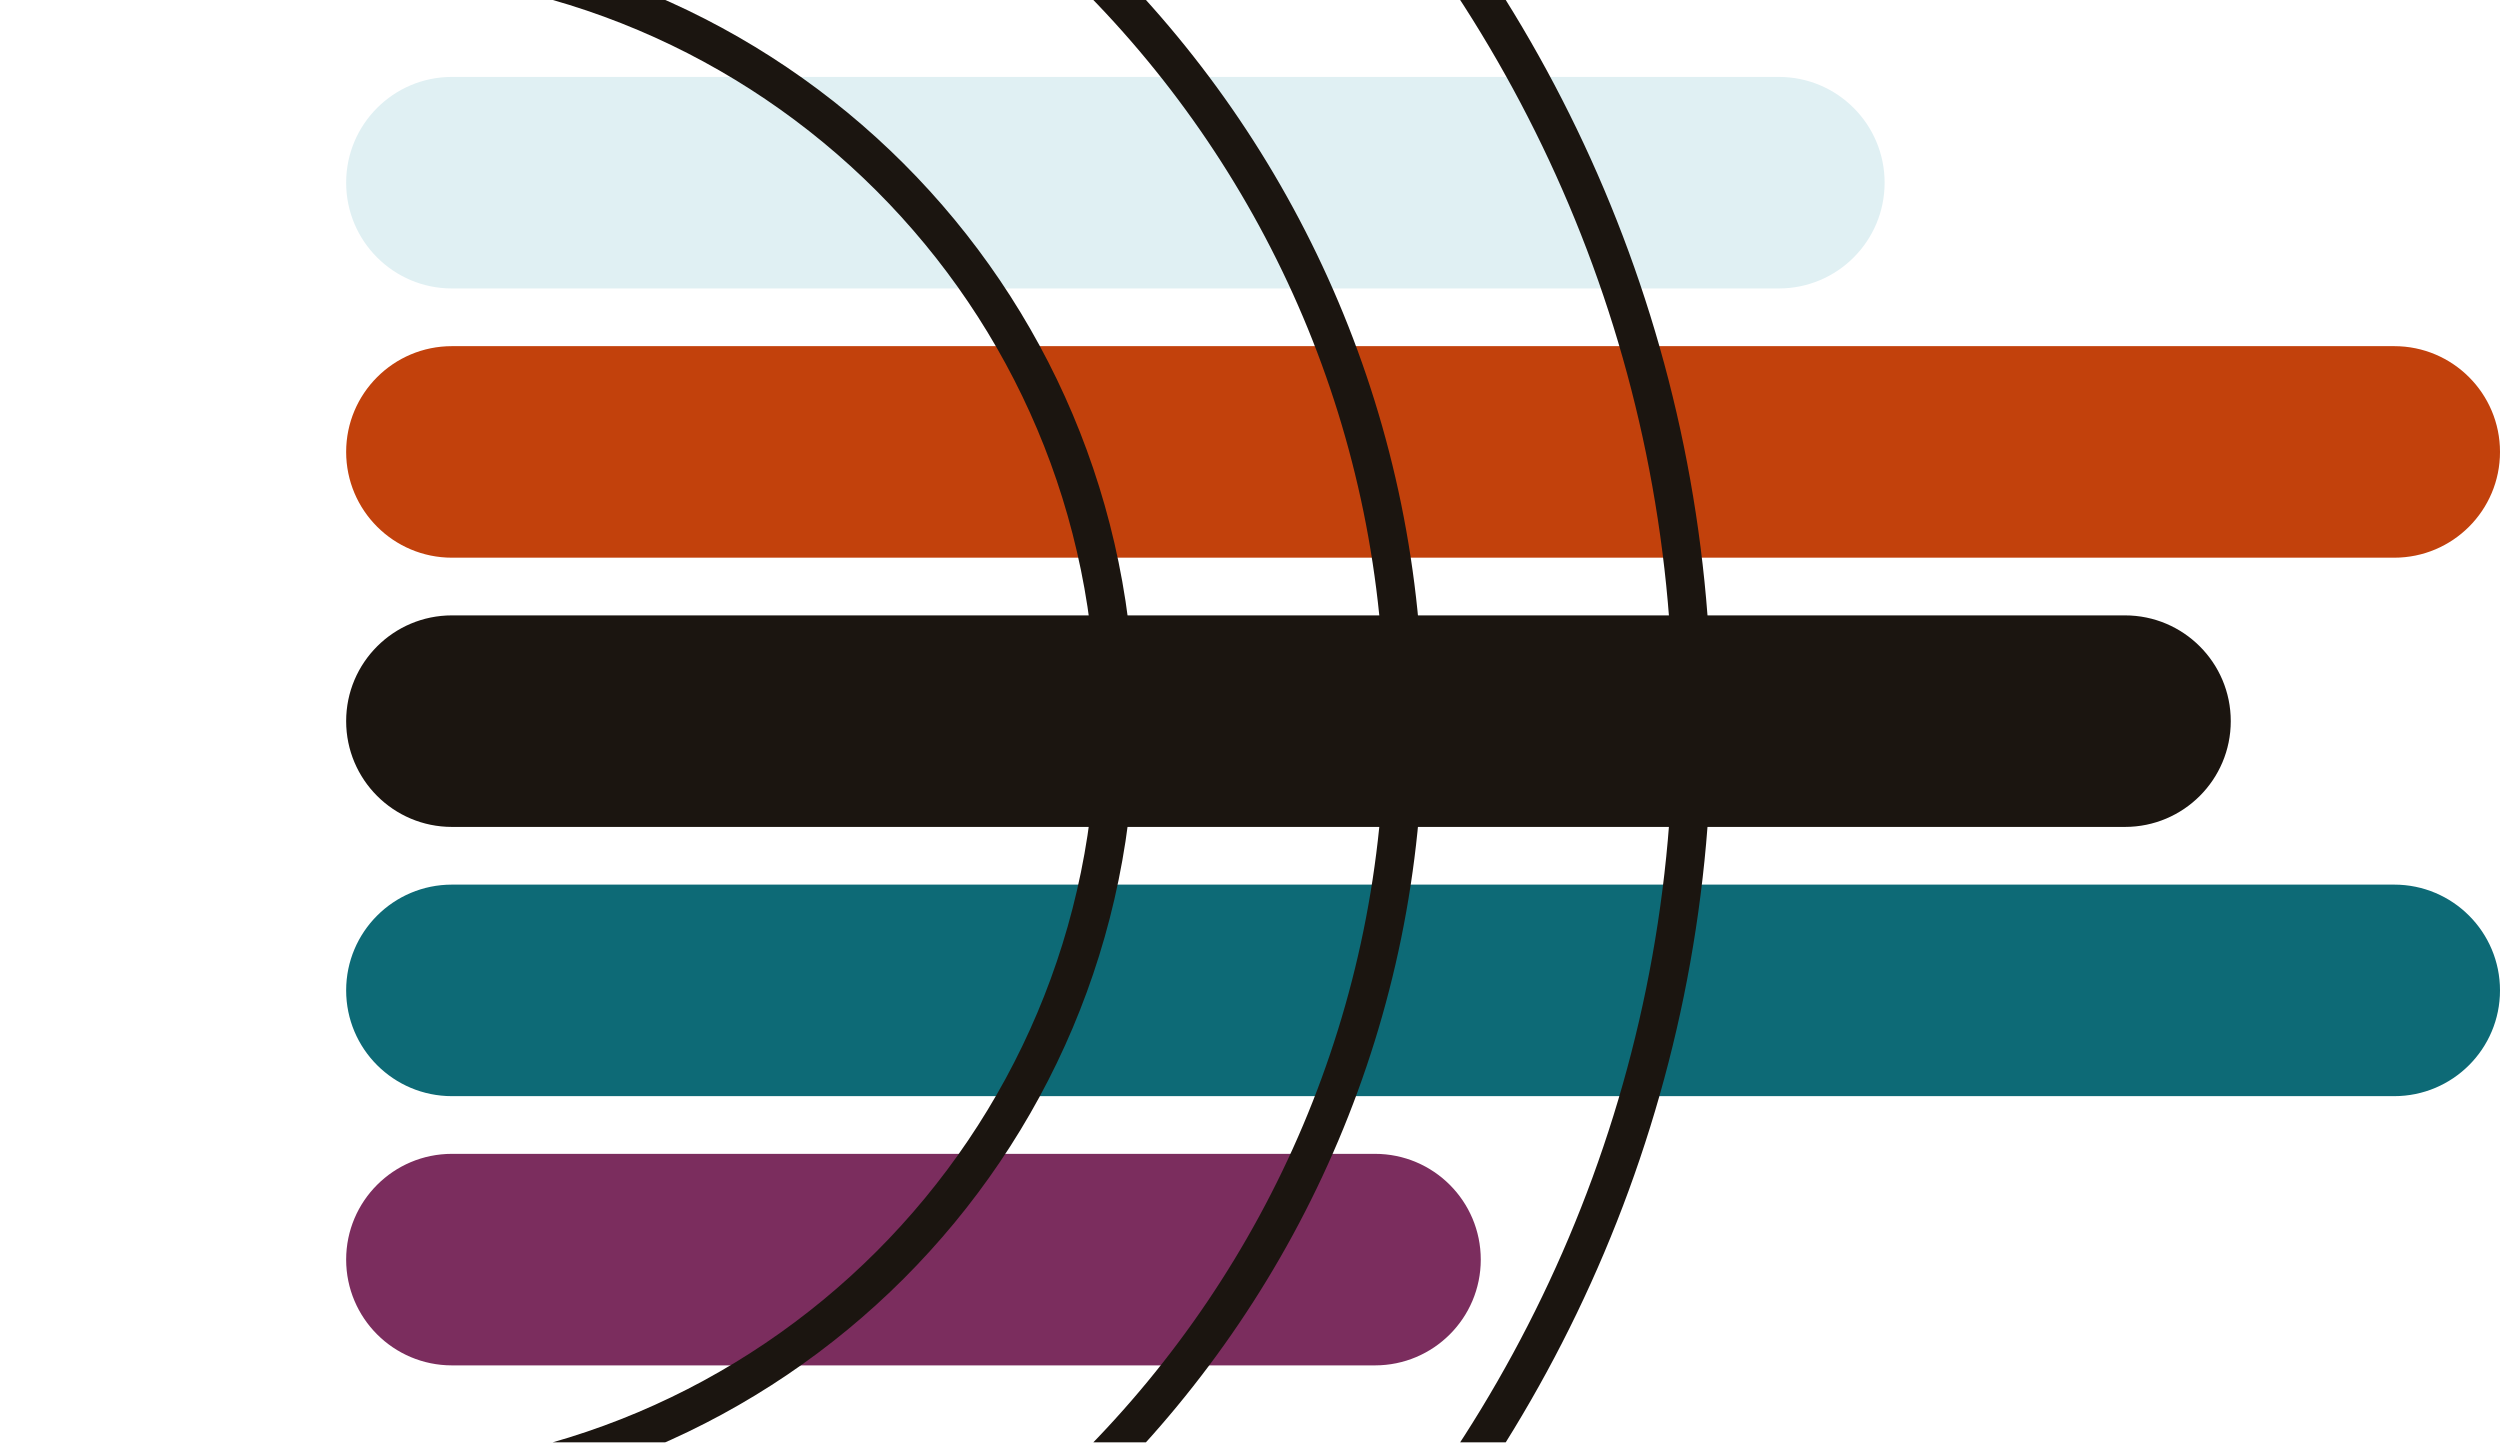
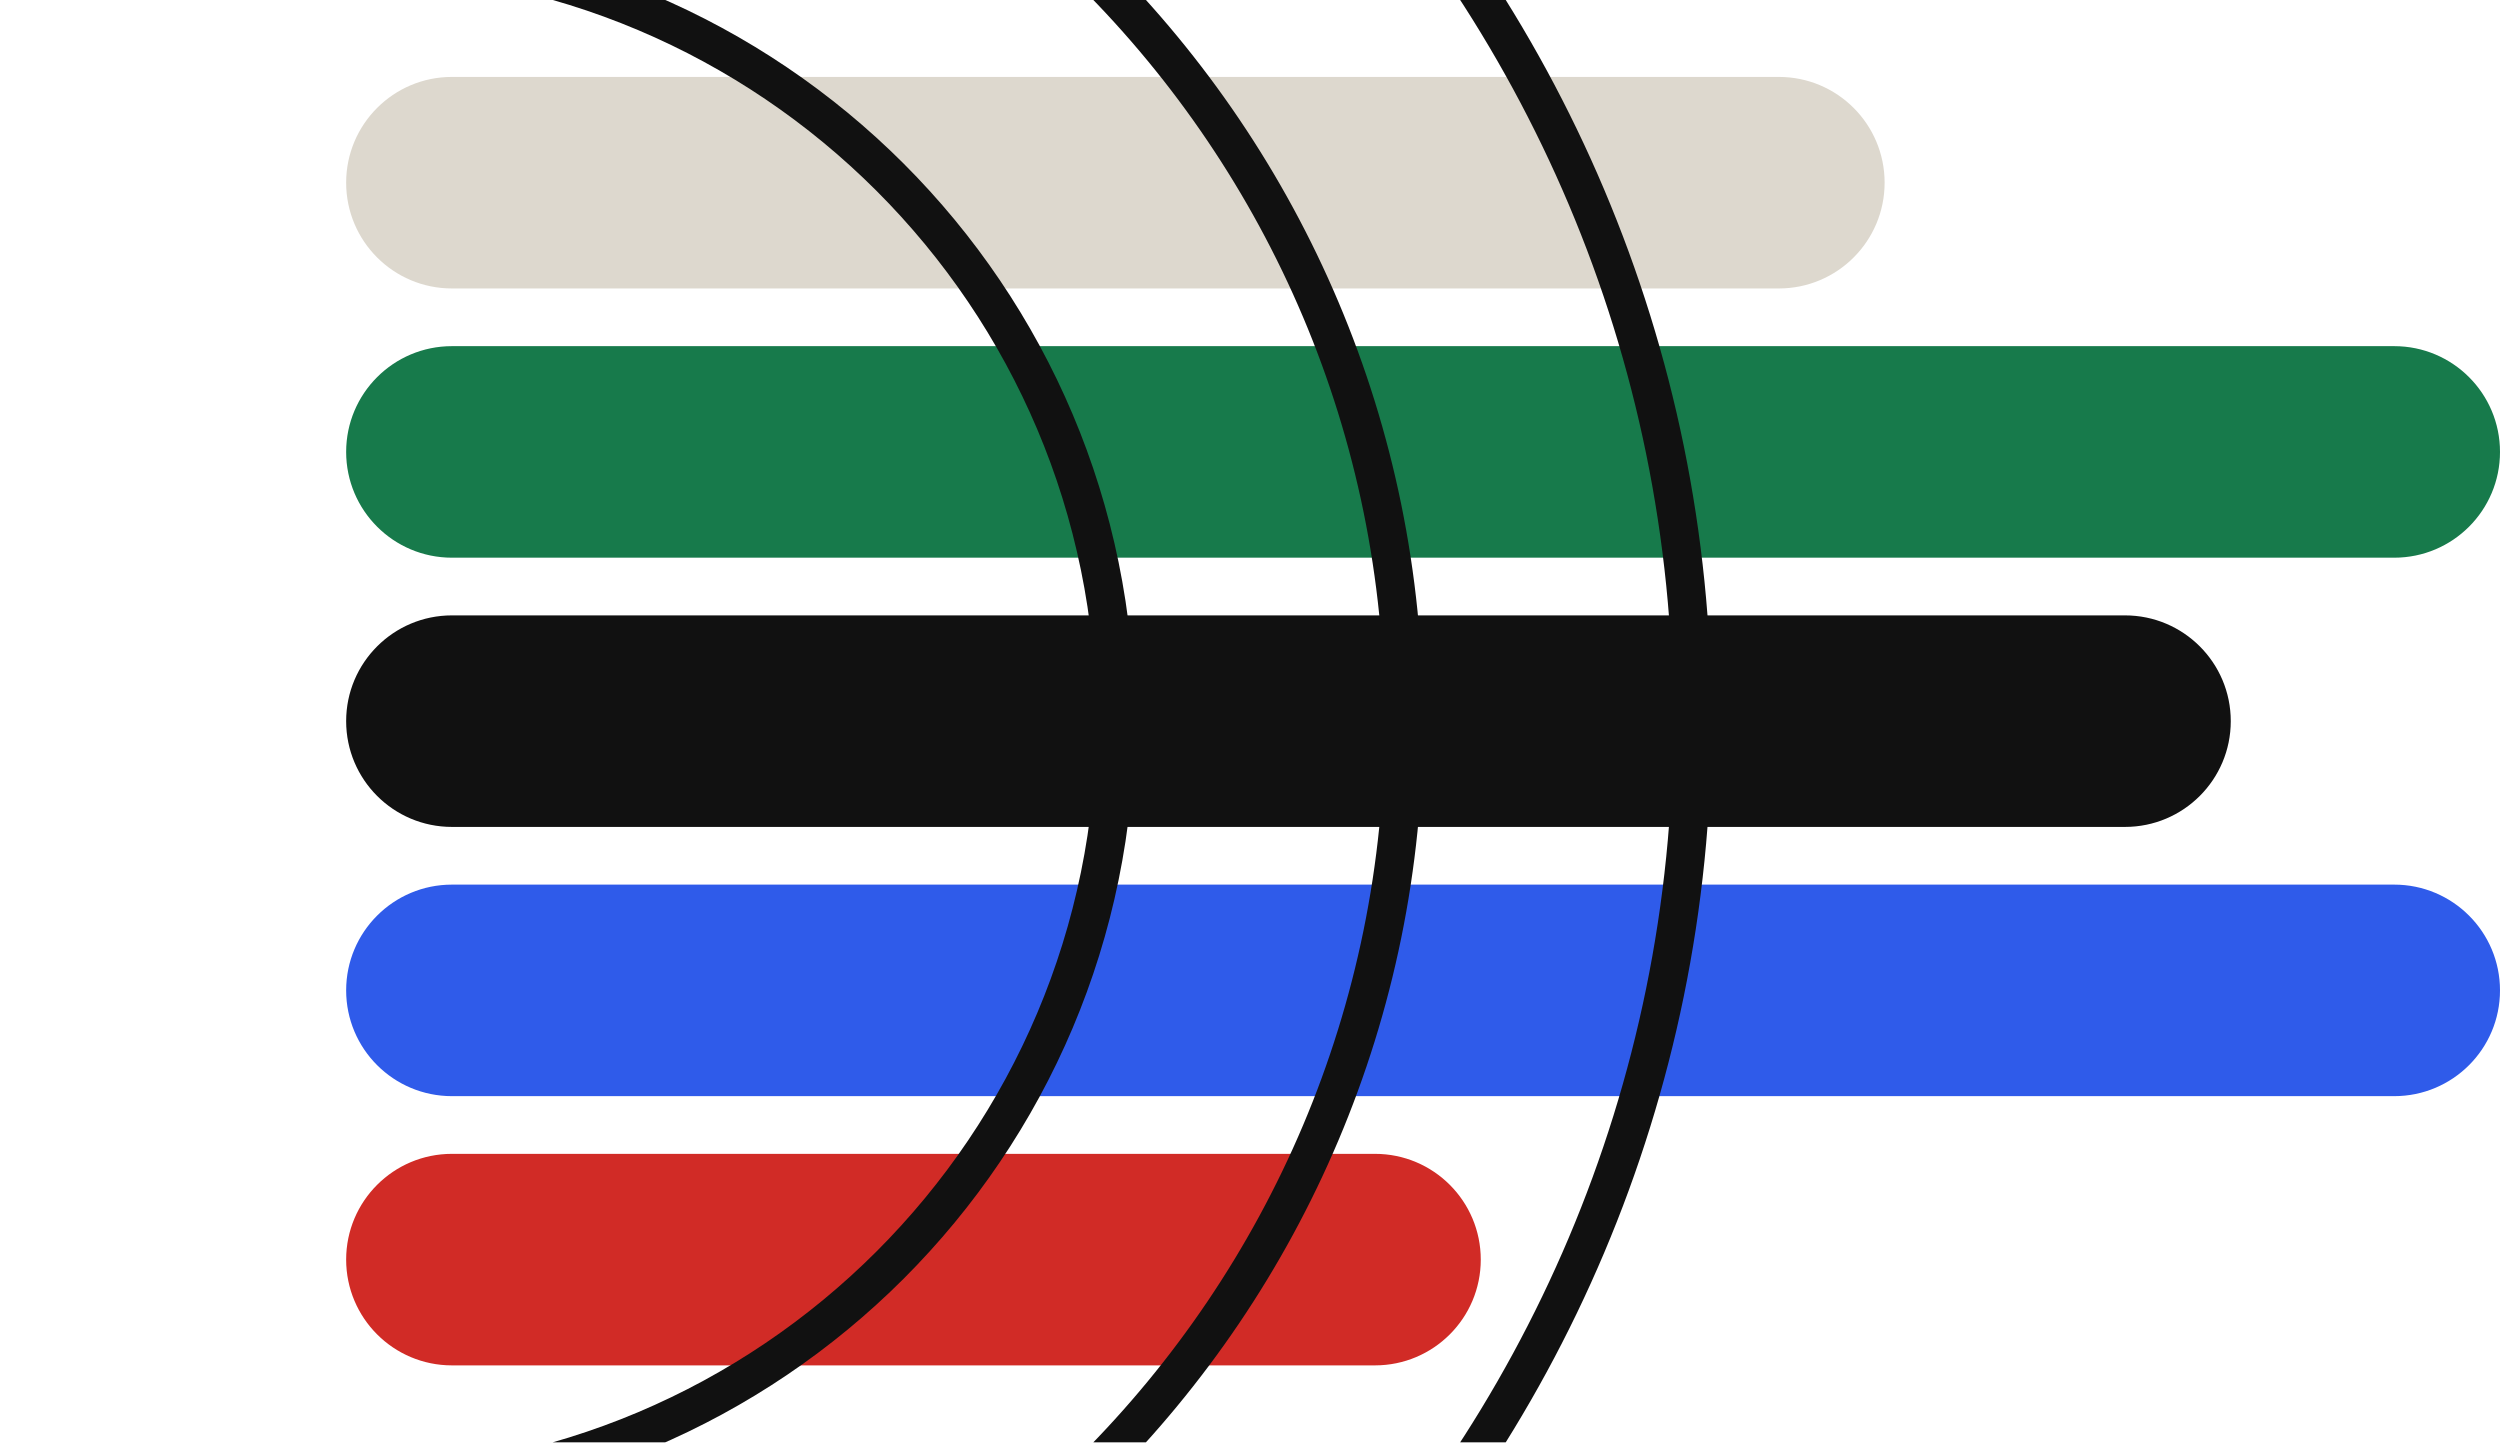
<svg xmlns="http://www.w3.org/2000/svg" viewBox="0 0 520 300" width="520" height="300" role="img" aria-label="Serasona">
  <defs>
    <clipPath id="serasona-logo-box">
      <rect x="0" y="0" width="520" height="300" />
    </clipPath>
  </defs>
  <g clip-path="url(#serasona-logo-box)">
-     <rect x="72" y="16" width="320" height="44" rx="22" fill="#e0f0f3" />
-     <rect x="72" y="72" width="448" height="44" rx="22" fill="#c2410c" />
-     <rect x="72" y="128" width="392" height="44" rx="22" fill="#1b1510" />
-     <rect x="72" y="184" width="448" height="44" rx="22" fill="#0d6a76" />
-     <rect x="72" y="240" width="236" height="44" rx="22" fill="#7b2d5e" />
-     <path d="M 72,-10 A 160,160 0 0 1 72,310" fill="none" stroke="#1b1510" stroke-width="8" stroke-linecap="round" />
-     <path d="M 72,-70 A 220,220 0 0 1 72,370" fill="none" stroke="#1b1510" stroke-width="8" stroke-linecap="round" />
-     <path d="M 72,-130 A 280,280 0 0 1 72,430" fill="none" stroke="#1b1510" stroke-width="8" stroke-linecap="round" />
+     <rect x="72" y="16" width="320" height="44" rx="22" fill="#DDD8CE" />
+     <rect x="72" y="72" width="448" height="44" rx="22" fill="#177A4B" />
+     <rect x="72" y="128" width="392" height="44" rx="22" fill="#111111" />
+     <rect x="72" y="184" width="448" height="44" rx="22" fill="#2F5BEA" />
+     <rect x="72" y="240" width="236" height="44" rx="22" fill="#D12B26" />
+     <path d="M 72,-10 A 160,160 0 0 1 72,310" fill="none" stroke="#111111" stroke-width="8" stroke-linecap="round" />
+     <path d="M 72,-70 A 220,220 0 0 1 72,370" fill="none" stroke="#111111" stroke-width="8" stroke-linecap="round" />
+     <path d="M 72,-130 A 280,280 0 0 1 72,430" fill="none" stroke="#111111" stroke-width="8" stroke-linecap="round" />
  </g>
</svg>
